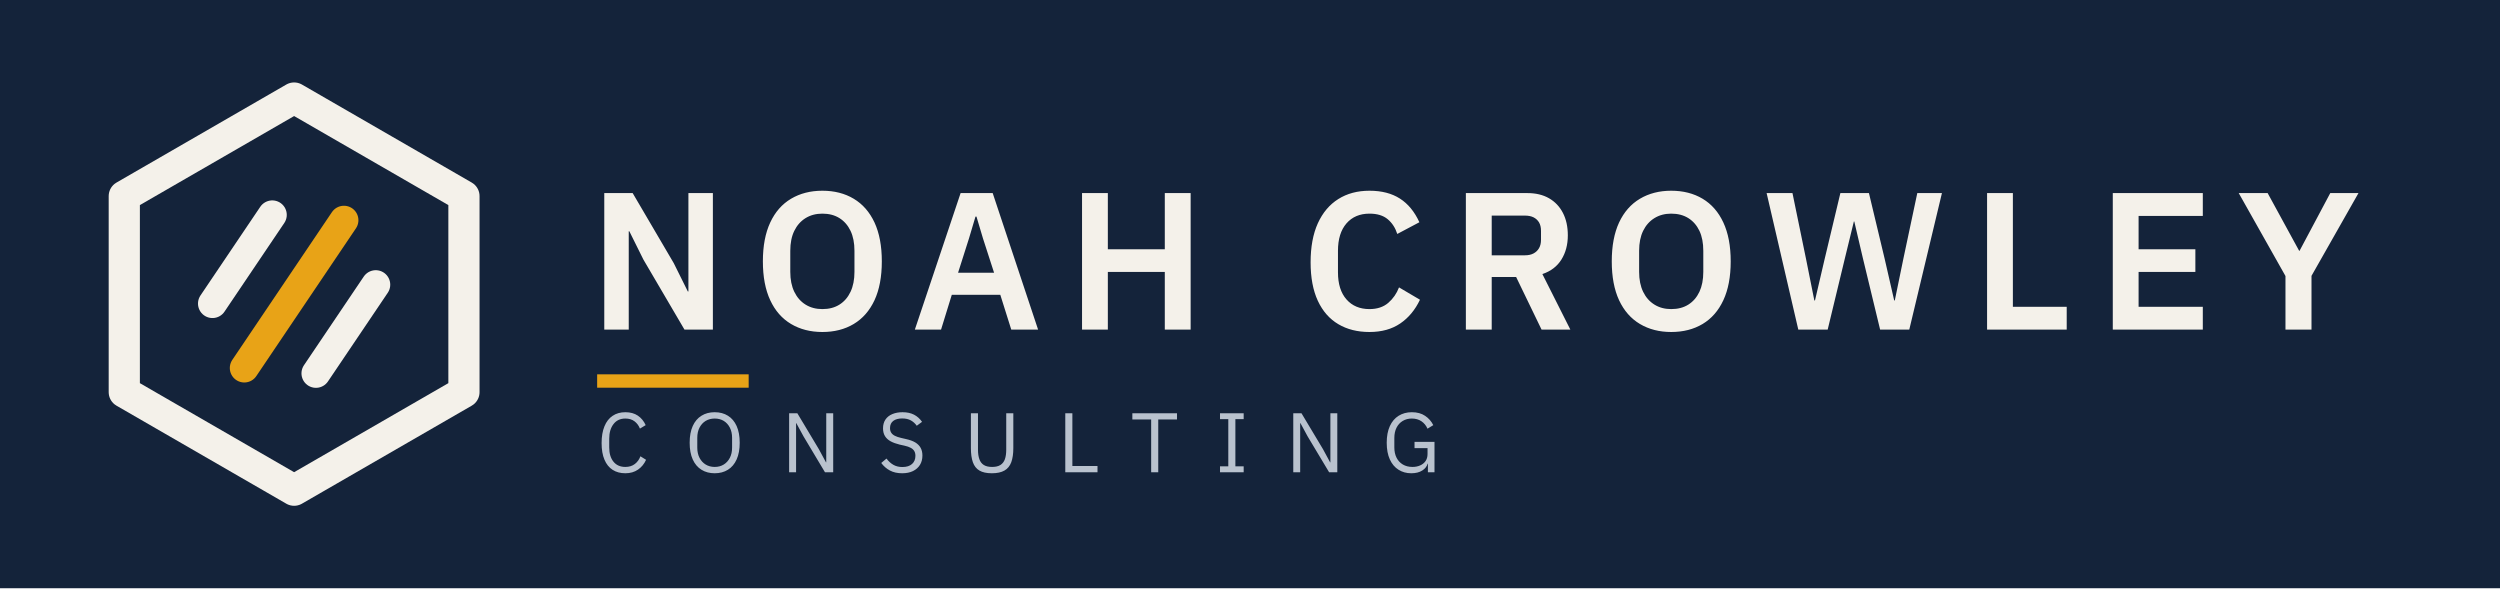
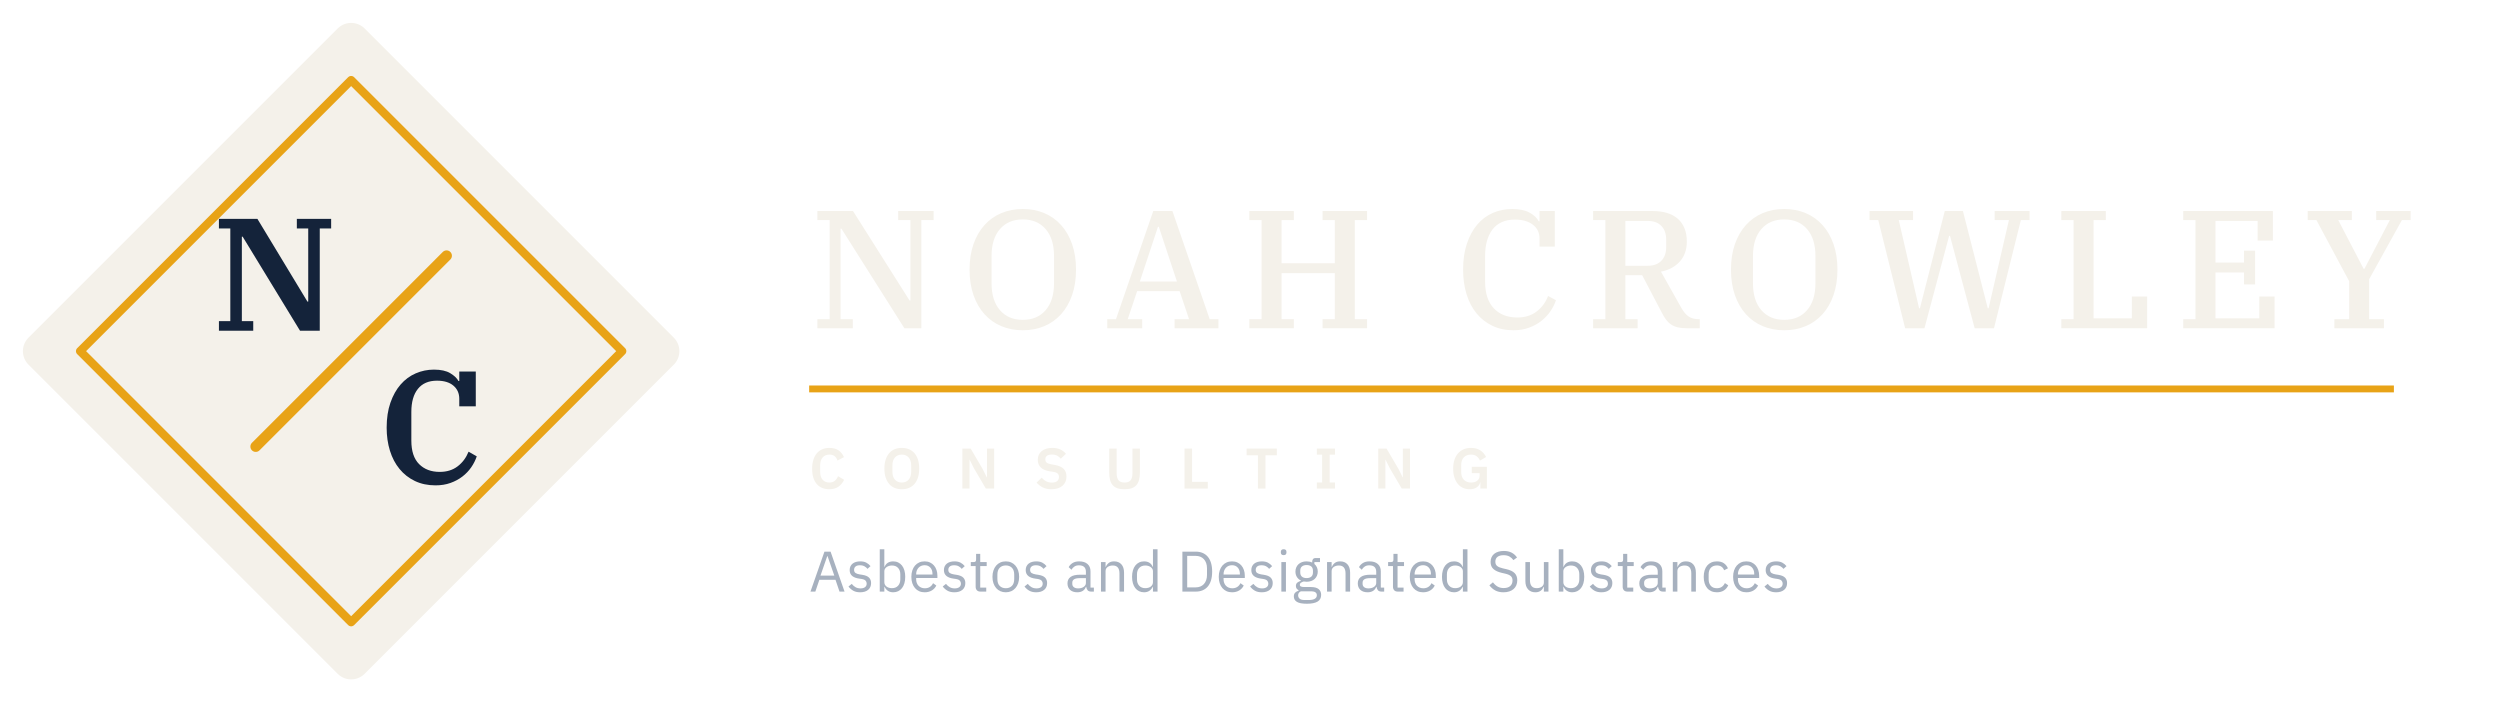
- <svg xmlns="http://www.w3.org/2000/svg" viewBox="0 0 561 132" width="561" height="132">
-   <rect width="561" height="132" fill="#14233A" />
-   <polygon points="66.00,22.00 104.11,44.00 104.11,88.00 66.00,110.00 27.89,88.00 27.89,44.00" fill="none" stroke="#F4F1EA" stroke-width="7.00" stroke-linejoin="round" />
-   <line x1="47.68" y1="68.12" x2="61.10" y2="48.22" stroke="#F4F1EA" stroke-width="6.50" stroke-linecap="round" />
-   <line x1="54.82" y1="82.58" x2="77.18" y2="49.42" stroke="#E8A317" stroke-width="6.50" stroke-linecap="round" />
-   <line x1="70.90" y1="83.78" x2="84.32" y2="63.88" stroke="#F4F1EA" stroke-width="6.50" stroke-linecap="round" />
-   <path d="M153.60 73.97 144.38 58.25 141.22 51.89H141.09V58.43V73.97H135.60V43.33H141.97L151.19 59.05L154.35 65.41H154.48V58.87V43.33H159.97V73.97ZM184.54 74.50Q180.54 74.50 177.51 72.70Q174.48 70.90 172.84 67.37Q171.19 63.83 171.19 58.65Q171.19 53.47 172.84 49.93Q174.48 46.40 177.51 44.60Q180.54 42.80 184.54 42.80Q188.58 42.80 191.58 44.60Q194.59 46.40 196.24 49.93Q197.88 53.47 197.88 58.65Q197.88 63.83 196.24 67.37Q194.59 70.90 191.58 72.70Q188.58 74.50 184.54 74.50ZM184.54 69.36Q186.78 69.36 188.38 68.35Q189.98 67.34 190.86 65.48Q191.74 63.61 191.74 61.02V56.28Q191.74 53.64 190.86 51.80Q189.98 49.96 188.38 48.95Q186.78 47.94 184.54 47.94Q182.39 47.94 180.76 48.95Q179.14 49.96 178.24 51.80Q177.34 53.64 177.34 56.28V61.02Q177.34 63.61 178.24 65.48Q179.14 67.34 180.76 68.35Q182.39 69.36 184.54 69.36ZM232.95 73.97H226.93L224.47 66.16H213.58L211.17 73.97H205.29L215.56 43.33H222.76ZM223.07 61.20 220.57 53.47 219.12 48.60H218.90L217.45 53.47L214.99 61.20ZM261.38 73.97V61.02H248.60V73.97H242.81V43.33H248.60V55.93H261.38V43.33H267.18V73.97ZM307.31 74.50Q303.27 74.50 300.31 72.74Q297.35 70.99 295.72 67.50Q294.10 64.01 294.10 58.87Q294.10 53.69 295.72 50.11Q297.35 46.53 300.31 44.67Q303.27 42.80 307.31 42.80Q311.40 42.80 314.14 44.56Q316.88 46.31 318.51 49.87L313.55 52.50Q312.89 50.44 311.40 49.19Q309.90 47.94 307.31 47.94Q304.06 47.94 302.15 50.13Q300.24 52.33 300.24 56.28V61.11Q300.24 65.02 302.15 67.19Q304.06 69.36 307.31 69.36Q309.90 69.36 311.53 67.96Q313.15 66.55 313.94 64.49L318.64 67.26Q317.02 70.68 314.21 72.59Q311.40 74.50 307.31 74.50ZM334.74 62.16V73.97H328.94V43.33H342.77Q345.58 43.33 347.60 44.49Q349.62 45.65 350.72 47.78Q351.82 49.91 351.82 52.81Q351.82 55.93 350.39 58.23Q348.96 60.54 346.11 61.50L352.39 73.97H345.93L340.22 62.16ZM334.74 57.29H342.20Q343.34 57.29 344.13 56.87Q344.92 56.45 345.36 55.69Q345.80 54.92 345.80 53.82V51.80Q345.80 50.66 345.36 49.91Q344.92 49.17 344.13 48.77Q343.34 48.38 342.20 48.38H334.74ZM375.02 74.50Q371.03 74.50 368.00 72.70Q364.97 70.90 363.32 67.37Q361.68 63.83 361.68 58.65Q361.68 53.47 363.32 49.93Q364.97 46.40 368.00 44.60Q371.03 42.80 375.02 42.80Q379.06 42.80 382.07 44.60Q385.08 46.40 386.72 49.93Q388.37 53.47 388.37 58.65Q388.37 63.83 386.72 67.37Q385.08 70.90 382.07 72.70Q379.06 74.50 375.02 74.50ZM375.02 69.36Q377.26 69.36 378.87 68.35Q380.47 67.34 381.35 65.48Q382.22 63.61 382.22 61.02V56.28Q382.22 53.64 381.35 51.80Q380.47 49.96 378.87 48.95Q377.26 47.94 375.02 47.94Q372.87 47.94 371.25 48.95Q369.62 49.96 368.72 51.80Q367.82 53.64 367.82 56.28V61.02Q367.82 63.61 368.72 65.48Q369.62 67.34 371.25 68.35Q372.87 69.36 375.02 69.36ZM410.13 73.97H403.54L396.43 43.33H402.23L405.26 58.04L407.14 67.43H407.28L409.47 58.04L412.98 43.33H419.39L422.91 58.04L425.06 67.43H425.19L427.12 58.04L430.24 43.33H435.77L428.44 73.97H421.90L417.99 57.77L416.10 49.69H416.01L414.04 57.77ZM463.77 73.97H445.90V43.33H451.69V68.84H463.77ZM494.31 73.97H474.11V43.33H494.31V48.46H479.90V55.93H492.64V61.02H479.90V68.84H494.31ZM518.70 73.97H512.86V61.94L502.37 43.33H508.86L515.93 56.28H516.02L522.91 43.33H529.24L518.70 61.90Z" fill="#F4F1EA" />
-   <rect x="134" y="84" width="34" height="3" fill="#E8A317" />
-   <path d="M140.33 106.20Q138.66 106.20 137.47 105.43Q136.27 104.66 135.64 103.15Q135.00 101.65 135.00 99.43Q135.00 97.21 135.64 95.66Q136.27 94.11 137.47 93.31Q138.66 92.50 140.33 92.50Q141.98 92.50 143.12 93.26Q144.26 94.02 144.89 95.40L143.60 96.18Q143.20 95.16 142.38 94.54Q141.57 93.92 140.33 93.92Q138.62 93.92 137.67 95.17Q136.71 96.41 136.71 98.44V100.41Q136.71 102.44 137.67 103.61Q138.62 104.78 140.33 104.78Q141.60 104.78 142.46 104.12Q143.31 103.47 143.71 102.39L144.98 103.18Q144.35 104.57 143.17 105.38Q141.98 106.20 140.33 106.20ZM160.38 106.20Q158.67 106.20 157.41 105.41Q156.14 104.63 155.45 103.10Q154.76 101.57 154.76 99.35Q154.76 97.13 155.45 95.60Q156.14 94.07 157.41 93.29Q158.67 92.50 160.38 92.50Q162.08 92.50 163.35 93.29Q164.61 94.07 165.30 95.60Q165.99 97.13 165.99 99.35Q165.99 101.57 165.30 103.10Q164.61 104.63 163.35 105.41Q162.08 106.20 160.38 106.20ZM160.38 104.78Q161.53 104.78 162.41 104.24Q163.28 103.70 163.78 102.73Q164.28 101.76 164.28 100.45V98.25Q164.28 96.94 163.78 95.96Q163.28 94.99 162.41 94.45Q161.53 93.92 160.38 93.92Q159.24 93.92 158.35 94.45Q157.47 94.99 156.97 95.96Q156.47 96.94 156.47 98.25V100.45Q156.47 101.76 156.97 102.73Q157.47 103.70 158.35 104.24Q159.24 104.78 160.38 104.78ZM185.12 105.97 180.29 97.89 178.69 94.95H178.64V97.89V105.97H177.08V92.73H178.92L183.76 100.81L185.35 103.75H185.41V100.81V92.73H186.97V105.97ZM202.44 106.20Q200.84 106.20 199.69 105.58Q198.55 104.97 197.75 103.89L198.93 102.90Q199.63 103.83 200.48 104.31Q201.34 104.80 202.49 104.80Q203.92 104.80 204.67 104.11Q205.42 103.43 205.42 102.29Q205.42 101.66 205.17 101.23Q204.92 100.79 204.38 100.50Q203.84 100.20 202.97 100.01L201.89 99.77Q200.69 99.48 199.86 99.03Q199.02 98.57 198.58 97.85Q198.15 97.13 198.15 96.12Q198.15 94.95 198.70 94.14Q199.25 93.33 200.24 92.92Q201.24 92.50 202.53 92.50Q204.03 92.50 205.10 93.05Q206.17 93.60 206.91 94.66L205.72 95.54Q205.19 94.78 204.40 94.34Q203.61 93.90 202.45 93.90Q201.18 93.90 200.45 94.45Q199.72 95.00 199.72 96.07Q199.72 96.69 200.00 97.11Q200.27 97.53 200.82 97.80Q201.37 98.08 202.21 98.27L203.29 98.52Q204.58 98.80 205.40 99.29Q206.21 99.79 206.60 100.51Q206.99 101.23 206.99 102.22Q206.99 103.43 206.44 104.32Q205.89 105.21 204.87 105.71Q203.86 106.20 202.44 106.20ZM217.87 92.73H219.46V100.92Q219.46 102.18 219.77 103.04Q220.07 103.90 220.76 104.34Q221.45 104.78 222.63 104.78Q223.81 104.78 224.50 104.34Q225.19 103.90 225.50 103.04Q225.80 102.18 225.80 100.92V92.73H227.39V100.55Q227.39 102.46 226.93 103.72Q226.46 104.99 225.40 105.59Q224.34 106.20 222.57 106.20Q220.81 106.20 219.78 105.59Q218.76 104.99 218.31 103.72Q217.87 102.46 217.87 100.55ZM246.28 105.97H239.05V92.73H240.64V104.57H246.28ZM264.12 94.13H259.91V105.97H258.32V94.13H254.10V92.73H264.12ZM279.08 105.97H273.77V104.64H275.63V94.06H273.77V92.73H279.08V94.06H277.22V104.64H279.08ZM298.25 105.97 293.41 97.89 291.82 94.95H291.76V97.89V105.97H290.21V92.73H292.05L296.89 100.81L298.48 103.75H298.54V100.81V92.73H300.09V105.97ZM320.42 105.97V104.04H320.36Q320.12 104.97 319.16 105.58Q318.20 106.20 316.68 106.20Q315.07 106.20 313.83 105.41Q312.58 104.63 311.88 103.10Q311.18 101.57 311.18 99.35Q311.18 97.15 311.88 95.62Q312.58 94.09 313.85 93.30Q315.13 92.50 316.81 92.50Q318.60 92.50 319.79 93.31Q320.99 94.11 321.63 95.40L320.33 96.20Q319.87 95.14 318.97 94.53Q318.07 93.92 316.81 93.92Q315.66 93.92 314.77 94.46Q313.87 95.00 313.38 95.98Q312.89 96.96 312.89 98.27V100.41Q312.89 101.72 313.38 102.70Q313.87 103.68 314.79 104.23Q315.71 104.78 316.97 104.78Q317.90 104.78 318.66 104.45Q319.41 104.13 319.88 103.49Q320.34 102.84 320.34 101.87V100.56H317.42V99.16H321.90V105.97Z" fill="#B9C2CE" />
+ <svg xmlns="http://www.w3.org/2000/svg" viewBox="0 0 655 184" width="655" height="184" role="img">
+   <polygon points="92,11 173,92 92,173 11,92" fill="#F4F1EA" stroke="#F4F1EA" stroke-width="10" stroke-linejoin="round" />
+   <polygon points="92,21 163,92 92,163 21,92" fill="none" stroke="#E8A317" stroke-width="2.2" stroke-linejoin="round" />
+   <g fill="#14233A">
+     <path transform="translate(55.47 86.66) scale(0.042 -0.042)" d="M45 60H116V638H45V698H285L597 182H602V638H531V698H745V638H674V0H551L193 587H188V60H259V0H45Z" />
+   </g>
+   <g fill="#14233A">
+     <path transform="translate(99.12 126.66) scale(0.042 -0.042)" d="M357 -12Q285 -12 228.5 15.0Q172 42 132.5 90.0Q93 138 72.5 204.0Q52 270 52 348Q52 436 75.5 503.5Q99 571 139.0 617.0Q179 663 233.0 686.5Q287 710 347 710Q412 710 449.0 687.5Q486 665 500 639H505V698H608V481H505V528Q505 579 468.5 610.0Q432 641 366 641Q288 641 247.0 590.0Q206 539 206 446V267Q206 169 254.5 120.5Q303 72 383 72Q449 72 494.5 106.5Q540 141 563 198L614 169Q602 133 579.5 100.5Q557 68 524.5 43.0Q492 18 450.0 3.0Q408 -12 357 -12Z" />
+   </g>
+   <line x1="117" y1="67" x2="67" y2="117" stroke="#E8A317" stroke-width="2.8" stroke-linecap="round" />
+   <g fill="#F4F1EA">
+     <path transform="translate(212.00 86.00) scale(0.044 -0.044)" d="M49 54H122V644H49V698H261L598 165H603V644H530V698H741V644H668V0H567L192 593H187V54H260V0H49Z" />
+     <path transform="translate(251.78 86.00) scale(0.044 -0.044)" d="M368 50Q454 50 504.0 107.5Q554 165 554 268V430Q554 533 504.0 590.5Q454 648 368 648Q282 648 232.0 590.5Q182 533 182 430V268Q182 165 232.0 107.5Q282 50 368 50ZM368 -12Q298 -12 240.0 12.5Q182 37 140.0 83.5Q98 130 74.5 197.0Q51 264 51 349Q51 434 74.5 501.0Q98 568 140.0 614.5Q182 661 240.0 685.5Q298 710 368 710Q438 710 496.0 685.5Q554 661 596.0 614.5Q638 568 661.5 501.0Q685 434 685 349Q685 264 661.5 197.0Q638 130 596.0 83.5Q554 37 496.0 12.5Q438 -12 368 -12Z" />
+     <path transform="translate(289.44 86.00) scale(0.044 -0.044)" d="M15 54H67L289 698H403L625 54H677V0H416V54H502L446 221H193L137 54H223V0H15ZM209 278H430L322 604H317Z" />
+     <path transform="translate(325.17 86.00) scale(0.044 -0.044)" d="M49 54H122V644H49V698H314V644H241V387H558V644H485V698H750V644H677V54H750V0H485V54H558V328H241V54H314V0H49Z" />
+     <path transform="translate(381.09 86.00) scale(0.044 -0.044)" d="M351 -12Q281 -12 225.5 14.5Q170 41 131.0 88.5Q92 136 71.5 202.5Q51 269 51 349Q51 436 73.5 503.5Q96 571 135.0 617.0Q174 663 227.5 686.5Q281 710 343 710Q408 710 447.5 688.0Q487 666 501 637H506V698H597V486H506V535Q506 586 466.5 616.5Q427 647 359 647Q314 647 280.5 631.5Q247 616 225.5 587.5Q204 559 193.0 519.5Q182 480 182 433V277Q182 174 233.5 119.0Q285 64 374 64Q442 64 488.5 99.5Q535 135 557 192L604 167Q593 134 571.5 102.0Q550 70 518.0 44.5Q486 19 444.0 3.5Q402 -12 351 -12Z" />
+     <path transform="translate(415.24 86.00) scale(0.044 -0.044)" d="M49 54H122V644H49V698H404Q450 698 487.5 687.0Q525 676 551.5 653.5Q578 631 592.5 596.5Q607 562 607 516Q607 444 565.5 397.5Q524 351 453 337L575 120Q595 85 618.5 69.5Q642 54 677 54H684V0H607Q575 0 552.5 5.5Q530 11 513.0 22.5Q496 34 483.0 51.5Q470 69 458 93L341 316H241V54H314V0H49ZM241 372H374Q427 372 455.5 402.0Q484 432 484 482V529Q484 579 455.5 609.0Q427 639 374 639H241Z" />
+     <path transform="translate(451.27 86.00) scale(0.044 -0.044)" d="M368 50Q454 50 504.0 107.5Q554 165 554 268V430Q554 533 504.0 590.5Q454 648 368 648Q282 648 232.0 590.5Q182 533 182 430V268Q182 165 232.0 107.5Q282 50 368 50ZM368 -12Q298 -12 240.0 12.5Q182 37 140.0 83.5Q98 130 74.5 197.0Q51 264 51 349Q51 434 74.5 501.0Q98 568 140.0 614.5Q182 661 240.0 685.5Q298 710 368 710Q438 710 496.0 685.5Q554 661 596.0 614.5Q638 568 661.5 501.0Q685 434 685 349Q685 264 661.5 197.0Q638 130 596.0 83.5Q554 37 496.0 12.5Q438 -12 368 -12Z" />
+     <path transform="translate(488.94 86.00) scale(0.044 -0.044)" d="M72 644H20V698H279V644H194L315 119H320L468 698H576L724 119H729L850 644H765V698H973V644H921L761 0H646L499 550H494L347 0H232Z" />
+     <path transform="translate(537.91 86.00) scale(0.044 -0.044)" d="M49 54H122V644H49V698H314V644H241V59H469V189H560V0H49Z" />
+     <path transform="translate(569.85 86.00) scale(0.044 -0.044)" d="M49 54H122V644H49V698H583V522H492V639H241V391H411V462H477V261H411V332H241V59H502V189H593V0H49Z" />
+     <path transform="translate(603.69 86.00) scale(0.044 -0.044)" d="M180 54H268V280L73 644H21V698H284V644H203L354 354H359L510 644H429V698H634V644H582L387 292V54H475V0H180Z" />
+   </g>
+   <rect x="212" y="101" width="415.2" height="1.8" fill="#E8A317" />
+   <g fill="#F4F1EA">
+     <path transform="translate(212.00 128.00) scale(0.015 -0.015)" d="M353 -12Q284 -12 228.5 10.5Q173 33 133.5 78.0Q94 123 73.0 189.5Q52 256 52 344Q52 432 73.0 500.5Q94 569 133.5 615.5Q173 662 228.5 686.0Q284 710 353 710Q447 710 509.0 670.0Q571 630 608 549L495 489Q480 536 446.0 564.5Q412 593 353 593Q279 593 235.5 543.0Q192 493 192 403V293Q192 202 235.5 153.5Q279 105 353 105Q412 105 449.5 137.0Q487 169 504 216L611 153Q573 75 510.0 31.5Q447 -12 353 -12Z" />
+     <path transform="translate(230.93 128.00) scale(0.015 -0.015)" d="M356 -12Q287 -12 231.0 11.0Q175 34 135.5 80.0Q96 126 74.0 193.0Q52 260 52 349Q52 437 74.0 504.5Q96 572 135.5 618.0Q175 664 231.0 687.0Q287 710 356 710Q425 710 481.0 687.0Q537 664 577.0 618.0Q617 572 638.5 504.5Q660 437 660 349Q660 260 638.5 193.0Q617 126 577.0 80.0Q537 34 481.0 11.0Q425 -12 356 -12ZM356 105Q431 105 475.5 155.0Q520 205 520 295V403Q520 493 475.5 543.0Q431 593 356 593Q281 593 236.5 543.0Q192 493 192 403V295Q192 205 236.5 155.0Q281 105 356 105Z" />
+     <path transform="translate(250.91 128.00) scale(0.015 -0.015)" d="M282 358 210 503H207V0H82V698H227L437 340L509 195H512V698H637V0H492Z" />
+     <path transform="translate(271.00 128.00) scale(0.015 -0.015)" d="M299 -12Q209 -12 146.5 20.0Q84 52 39 104L128 190Q164 148 208.5 126.0Q253 104 307 104Q368 104 399.0 130.5Q430 157 430 202Q430 237 410.0 259.0Q390 281 335 291L269 301Q60 334 60 504Q60 551 77.5 589.0Q95 627 128.0 654.0Q161 681 207.5 695.5Q254 710 313 710Q392 710 451.0 684.0Q510 658 552 607L462 522Q436 554 399.0 574.0Q362 594 306 594Q249 594 220.5 572.5Q192 551 192 512Q192 472 215.0 453.0Q238 434 289 425L354 413Q460 394 510.5 345.5Q561 297 561 210Q561 160 543.5 119.5Q526 79 492.5 49.5Q459 20 410.5 4.0Q362 -12 299 -12Z" />
+     <path transform="translate(289.46 128.00) scale(0.015 -0.015)" d="M207 698V269Q207 187 238.5 146.0Q270 105 345 105Q420 105 451.5 146.0Q483 187 483 269V698H613V286Q613 209 598.5 153.0Q584 97 552.0 60.0Q520 23 468.5 5.5Q417 -12 344 -12Q270 -12 219.5 5.5Q169 23 137.0 60.0Q105 97 91.0 153.0Q77 209 77 286V698Z" />
+     <path transform="translate(309.11 128.00) scale(0.015 -0.015)" d="M82 0V698H214V117H489V0Z" />
+     <path transform="translate(326.22 128.00) scale(0.015 -0.015)" d="M356 581V0H224V581H26V698H554V581Z" />
+     <path transform="translate(344.22 128.00) scale(0.015 -0.015)" d="M53 0V106H145V592H53V698H370V592H277V106H370V0Z" />
+     <path transform="translate(359.87 128.00) scale(0.015 -0.015)" d="M282 358 210 503H207V0H82V698H227L437 340L509 195H512V698H637V0H492Z" />
+     <path transform="translate(379.95 128.00) scale(0.015 -0.015)" d="M527 108H523Q514 57 466.5 22.5Q419 -12 340 -12Q278 -12 225.5 11.0Q173 34 134.5 79.5Q96 125 74.0 192.0Q52 259 52 347Q52 435 74.5 502.5Q97 570 138.0 616.0Q179 662 236.0 686.0Q293 710 363 710Q457 710 523.0 669.0Q589 628 627 551L520 488Q501 533 463.5 563.0Q426 593 363 593Q285 593 238.5 545.5Q192 498 192 405V293Q192 201 239.0 153.0Q286 105 365 105Q396 105 423.0 112.5Q450 120 470.0 135.0Q490 150 502.0 172.0Q514 194 514 224V269H377V380H641V0H527Z" />
+   </g>
+   <g fill="#A7B1BF">
+     <path transform="translate(212.00 155.00) scale(0.015 -0.015)" d="M530 0 460 206H178L108 0H23L267 698H374L618 0ZM321 620H316L198 280H439Z" />
+     <path transform="translate(221.76 155.00) scale(0.015 -0.015)" d="M240 -12Q168 -12 119.5 15.5Q71 43 36 89L93 135Q123 97 160.0 76.5Q197 56 246 56Q297 56 325.5 78.0Q354 100 354 140Q354 170 334.5 191.5Q315 213 264 221L223 227Q187 232 157.0 242.5Q127 253 104.5 270.5Q82 288 69.5 314.0Q57 340 57 376Q57 414 71.0 442.5Q85 471 109.5 490.0Q134 509 168.0 518.5Q202 528 241 528Q304 528 346.5 506.0Q389 484 421 445L368 397Q351 421 318.0 440.5Q285 460 235 460Q185 460 159.5 438.5Q134 417 134 380Q134 342 159.5 325.0Q185 308 233 300L273 294Q359 281 395.0 244.5Q431 208 431 149Q431 74 380.0 31.0Q329 -12 240 -12Z" />
+     <path transform="translate(229.22 155.00) scale(0.015 -0.015)" d="M85 740H165V432H169Q189 481 227.5 504.5Q266 528 320 528Q368 528 407.0 509.0Q446 490 473.5 455.0Q501 420 515.5 370.0Q530 320 530 258Q530 196 515.5 146.0Q501 96 473.5 61.0Q446 26 407.0 7.0Q368 -12 320 -12Q215 -12 169 84H165V0H85ZM298 60Q366 60 405.0 102.5Q444 145 444 214V302Q444 371 405.0 413.5Q366 456 298 456Q271 456 246.5 448.5Q222 441 204.0 428.0Q186 415 175.5 396.5Q165 378 165 357V165Q165 140 175.5 120.5Q186 101 204.0 87.5Q222 74 246.5 67.0Q271 60 298 60Z" />
+     <path transform="translate(238.07 155.00) scale(0.015 -0.015)" d="M279 -12Q226 -12 183.5 7.0Q141 26 110.5 61.5Q80 97 63.5 146.5Q47 196 47 258Q47 319 63.5 369.0Q80 419 110.5 454.5Q141 490 183.5 509.0Q226 528 279 528Q331 528 372.0 509.0Q413 490 442.0 456.5Q471 423 486.5 377.0Q502 331 502 276V238H131V214Q131 181 141.5 152.5Q152 124 171.5 103.0Q191 82 219.5 70.0Q248 58 284 58Q333 58 369.5 81.0Q406 104 426 147L483 106Q458 53 405.0 20.5Q352 -12 279 -12ZM279 461Q246 461 219.0 449.5Q192 438 172.5 417.0Q153 396 142.0 367.5Q131 339 131 305V298H416V309Q416 378 378.5 419.5Q341 461 279 461Z" />
+     <path transform="translate(246.45 155.00) scale(0.015 -0.015)" d="M240 -12Q168 -12 119.5 15.5Q71 43 36 89L93 135Q123 97 160.0 76.5Q197 56 246 56Q297 56 325.5 78.0Q354 100 354 140Q354 170 334.5 191.5Q315 213 264 221L223 227Q187 232 157.0 242.5Q127 253 104.5 270.5Q82 288 69.5 314.0Q57 340 57 376Q57 414 71.0 442.5Q85 471 109.5 490.0Q134 509 168.0 518.5Q202 528 241 528Q304 528 346.5 506.0Q389 484 421 445L368 397Q351 421 318.0 440.5Q285 460 235 460Q185 460 159.5 438.5Q134 417 134 380Q134 342 159.5 325.0Q185 308 233 300L273 294Q359 281 395.0 244.5Q431 208 431 149Q431 74 380.0 31.0Q329 -12 240 -12Z" />
+     <path transform="translate(253.91 155.00) scale(0.015 -0.015)" d="M199 0Q157 0 135.5 23.5Q114 47 114 85V446H29V516H77Q103 516 112.5 526.5Q122 537 122 563V659H194V516H307V446H194V70H299V0Z" />
+     <path transform="translate(259.32 155.00) scale(0.015 -0.015)" d="M280 -12Q228 -12 185.0 7.0Q142 26 111.5 61.5Q81 97 64.0 146.5Q47 196 47 258Q47 319 64.0 369.0Q81 419 111.5 454.5Q142 490 185.0 509.0Q228 528 280 528Q332 528 374.5 509.0Q417 490 448.0 454.5Q479 419 496.0 369.0Q513 319 513 258Q513 196 496.0 146.5Q479 97 448.0 61.5Q417 26 374.5 7.0Q332 -12 280 -12ZM280 59Q345 59 386.0 99.0Q427 139 427 221V295Q427 377 386.0 417.0Q345 457 280 457Q215 457 174.0 417.0Q133 377 133 295V221Q133 139 174.0 99.0Q215 59 280 59Z" />
+     <path transform="translate(267.88 155.00) scale(0.015 -0.015)" d="M240 -12Q168 -12 119.5 15.5Q71 43 36 89L93 135Q123 97 160.0 76.5Q197 56 246 56Q297 56 325.5 78.0Q354 100 354 140Q354 170 334.5 191.5Q315 213 264 221L223 227Q187 232 157.0 242.5Q127 253 104.5 270.5Q82 288 69.5 314.0Q57 340 57 376Q57 414 71.0 442.5Q85 471 109.5 490.0Q134 509 168.0 518.5Q202 528 241 528Q304 528 346.5 506.0Q389 484 421 445L368 397Q351 421 318.0 440.5Q285 460 235 460Q185 460 159.5 438.5Q134 417 134 380Q134 342 159.5 325.0Q185 308 233 300L273 294Q359 281 395.0 244.5Q431 208 431 149Q431 74 380.0 31.0Q329 -12 240 -12Z" />
+     <path transform="translate(279.02 155.00) scale(0.015 -0.015)" d="M460 0Q415 0 395.5 24.0Q376 48 371 84H366Q349 36 310.0 12.0Q271 -12 217 -12Q135 -12 89.5 30.0Q44 72 44 144Q44 217 97.5 256.0Q151 295 264 295H366V346Q366 401 336.0 430.0Q306 459 244 459Q197 459 165.5 438.0Q134 417 113 382L65 427Q86 469 132.0 498.5Q178 528 248 528Q342 528 394.0 482.0Q446 436 446 354V70H505V0ZM230 56Q260 56 285.0 63.0Q310 70 328.0 83.0Q346 96 356.0 113.0Q366 130 366 150V235H260Q191 235 159.5 215.0Q128 195 128 157V136Q128 98 155.5 77.0Q183 56 230 56Z" />
+     <path transform="translate(287.18 155.00) scale(0.015 -0.015)" d="M85 0V516H165V432H169Q188 476 222.5 502.0Q257 528 315 528Q395 528 441.5 476.5Q488 425 488 331V0H408V317Q408 456 291 456Q267 456 244.5 450.0Q222 444 204.0 432.0Q186 420 175.5 401.5Q165 383 165 358V0Z" />
+     <path transform="translate(295.85 155.00) scale(0.015 -0.015)" d="M415 84H411Q364 -12 260 -12Q212 -12 173.0 7.0Q134 26 106.5 61.0Q79 96 64.5 146.0Q50 196 50 258Q50 320 64.5 370.0Q79 420 106.5 455.0Q134 490 173.0 509.0Q212 528 260 528Q314 528 352.5 504.5Q391 481 411 432H415V740H495V0H415ZM282 60Q309 60 333.5 67.0Q358 74 376.0 87.5Q394 101 404.5 120.5Q415 140 415 165V357Q415 378 404.5 396.5Q394 415 376.0 428.0Q358 441 333.5 448.5Q309 456 282 456Q214 456 175.0 413.5Q136 371 136 302V214Q136 145 175.0 102.5Q214 60 282 60Z" />
+     <path transform="translate(308.39 155.00) scale(0.015 -0.015)" d="M93 698H327Q392 698 445.0 676.0Q498 654 535.5 610.5Q573 567 593.0 501.5Q613 436 613 349Q613 262 593.0 196.5Q573 131 535.5 87.5Q498 44 445.0 22.0Q392 0 327 0H93ZM327 74Q370 74 406.0 88.5Q442 103 468.0 131.0Q494 159 508.5 199.5Q523 240 523 292V406Q523 458 508.5 498.5Q494 539 468.0 567.0Q442 595 406.0 609.5Q370 624 327 624H177V74Z" />
+     <path transform="translate(318.61 155.00) scale(0.015 -0.015)" d="M279 -12Q226 -12 183.5 7.0Q141 26 110.5 61.5Q80 97 63.5 146.5Q47 196 47 258Q47 319 63.5 369.0Q80 419 110.5 454.5Q141 490 183.5 509.0Q226 528 279 528Q331 528 372.0 509.0Q413 490 442.0 456.5Q471 423 486.5 377.0Q502 331 502 276V238H131V214Q131 181 141.5 152.5Q152 124 171.5 103.0Q191 82 219.5 70.0Q248 58 284 58Q333 58 369.5 81.0Q406 104 426 147L483 106Q458 53 405.0 20.5Q352 -12 279 -12ZM279 461Q246 461 219.0 449.5Q192 438 172.5 417.0Q153 396 142.0 367.5Q131 339 131 305V298H416V309Q416 378 378.5 419.5Q341 461 279 461Z" />
+     <path transform="translate(326.99 155.00) scale(0.015 -0.015)" d="M240 -12Q168 -12 119.5 15.5Q71 43 36 89L93 135Q123 97 160.0 76.5Q197 56 246 56Q297 56 325.5 78.0Q354 100 354 140Q354 170 334.5 191.5Q315 213 264 221L223 227Q187 232 157.0 242.5Q127 253 104.5 270.5Q82 288 69.5 314.0Q57 340 57 376Q57 414 71.0 442.5Q85 471 109.5 490.0Q134 509 168.0 518.5Q202 528 241 528Q304 528 346.5 506.0Q389 484 421 445L368 397Q351 421 318.0 440.5Q285 460 235 460Q185 460 159.5 438.5Q134 417 134 380Q134 342 159.5 325.0Q185 308 233 300L273 294Q359 281 395.0 244.5Q431 208 431 149Q431 74 380.0 31.0Q329 -12 240 -12Z" />
+     <path transform="translate(334.44 155.00) scale(0.015 -0.015)" d="M125 637Q99 637 87.5 649.5Q76 662 76 682V695Q76 715 87.5 727.5Q99 740 125 740Q151 740 162.5 727.5Q174 715 174 695V682Q174 662 162.5 649.5Q151 637 125 637ZM85 516H165V0H85Z" />
+     <path transform="translate(338.34 155.00) scale(0.015 -0.015)" d="M520 -57Q520 -137 457.5 -174.5Q395 -212 270 -212Q149 -212 96.0 -179.0Q43 -146 43 -85Q43 -43 65.0 -19.5Q87 4 125 15V26Q79 48 79 98Q79 137 104.0 157.5Q129 178 168 188V192Q122 214 96.5 255.0Q71 296 71 350Q71 389 85.0 422.0Q99 455 124.5 478.5Q150 502 185.5 515.0Q221 528 265 528Q320 528 363 508V517Q363 547 377.0 566.5Q391 586 423 586H500V516H402V483Q430 459 445.5 425.5Q461 392 461 350Q461 311 447.0 278.0Q433 245 407.5 221.5Q382 198 346.0 185.0Q310 172 266 172Q241 172 216 177Q190 170 169.0 156.5Q148 143 148 119Q148 96 170.0 88.0Q192 80 227 80H337Q433 80 476.5 43.5Q520 7 520 -57ZM445 -63Q445 -32 421.5 -13.5Q398 5 338 5H166Q118 -17 118 -65Q118 -99 143.5 -123.0Q169 -147 230 -147H304Q371 -147 408.0 -126.0Q445 -105 445 -63ZM266 236Q317 236 347.0 260.5Q377 285 377 336V364Q377 415 347.0 439.5Q317 464 266 464Q215 464 185.0 439.5Q155 415 155 364V336Q155 285 185.0 260.5Q215 236 266 236Z" />
+     <path transform="translate(346.41 155.00) scale(0.015 -0.015)" d="M85 0V516H165V432H169Q188 476 222.5 502.0Q257 528 315 528Q395 528 441.5 476.5Q488 425 488 331V0H408V317Q408 456 291 456Q267 456 244.5 450.0Q222 444 204.0 432.0Q186 420 175.5 401.5Q165 383 165 358V0Z" />
+     <path transform="translate(355.08 155.00) scale(0.015 -0.015)" d="M460 0Q415 0 395.5 24.0Q376 48 371 84H366Q349 36 310.0 12.0Q271 -12 217 -12Q135 -12 89.5 30.0Q44 72 44 144Q44 217 97.5 256.0Q151 295 264 295H366V346Q366 401 336.0 430.0Q306 459 244 459Q197 459 165.5 438.0Q134 417 113 382L65 427Q86 469 132.0 498.5Q178 528 248 528Q342 528 394.0 482.0Q446 436 446 354V70H505V0ZM230 56Q260 56 285.0 63.0Q310 70 328.0 83.0Q346 96 356.0 113.0Q366 130 366 150V235H260Q191 235 159.5 215.0Q128 195 128 157V136Q128 98 155.5 77.0Q183 56 230 56Z" />
+     <path transform="translate(363.25 155.00) scale(0.015 -0.015)" d="M199 0Q157 0 135.5 23.5Q114 47 114 85V446H29V516H77Q103 516 112.5 526.5Q122 537 122 563V659H194V516H307V446H194V70H299V0Z" />
+     <path transform="translate(368.66 155.00) scale(0.015 -0.015)" d="M279 -12Q226 -12 183.5 7.0Q141 26 110.5 61.5Q80 97 63.5 146.5Q47 196 47 258Q47 319 63.5 369.0Q80 419 110.5 454.5Q141 490 183.5 509.0Q226 528 279 528Q331 528 372.0 509.0Q413 490 442.0 456.5Q471 423 486.5 377.0Q502 331 502 276V238H131V214Q131 181 141.5 152.5Q152 124 171.5 103.0Q191 82 219.5 70.0Q248 58 284 58Q333 58 369.5 81.0Q406 104 426 147L483 106Q458 53 405.0 20.5Q352 -12 279 -12ZM279 461Q246 461 219.0 449.5Q192 438 172.5 417.0Q153 396 142.0 367.5Q131 339 131 305V298H416V309Q416 378 378.5 419.5Q341 461 279 461Z" />
+     <path transform="translate(377.05 155.00) scale(0.015 -0.015)" d="M415 84H411Q364 -12 260 -12Q212 -12 173.0 7.0Q134 26 106.5 61.0Q79 96 64.5 146.0Q50 196 50 258Q50 320 64.5 370.0Q79 420 106.5 455.0Q134 490 173.0 509.0Q212 528 260 528Q314 528 352.5 504.5Q391 481 411 432H415V740H495V0H415ZM282 60Q309 60 333.5 67.0Q358 74 376.0 87.5Q394 101 404.5 120.5Q415 140 415 165V357Q415 378 404.5 396.5Q394 415 376.0 428.0Q358 441 333.5 448.5Q309 456 282 456Q214 456 175.0 413.5Q136 371 136 302V214Q136 145 175.0 102.5Q214 60 282 60Z" />
+     <path transform="translate(389.59 155.00) scale(0.015 -0.015)" d="M289 -12Q204 -12 144.0 20.5Q84 53 42 110L104 162Q141 113 186.0 87.5Q231 62 292 62Q367 62 406.5 98.0Q446 134 446 194Q446 244 416.0 271.0Q386 298 317 314L260 327Q164 349 113.5 393.5Q63 438 63 519Q63 565 80.0 601.0Q97 637 127.5 661.0Q158 685 200.5 697.5Q243 710 294 710Q373 710 429.5 681.0Q486 652 525 596L462 550Q433 590 392.0 613.0Q351 636 290 636Q223 636 184.5 607.5Q146 579 146 522Q146 472 178.5 446.5Q211 421 277 406L334 393Q437 370 483.0 323.0Q529 276 529 198Q529 150 512.5 111.0Q496 72 465.0 45.0Q434 18 389.5 3.0Q345 -12 289 -12Z" />
+     <path transform="translate(398.45 155.00) scale(0.015 -0.015)" d="M403 84H399Q391 66 379.5 48.5Q368 31 351.0 17.5Q334 4 310.0 -4.0Q286 -12 254 -12Q174 -12 127.0 39.5Q80 91 80 185V516H160V199Q160 60 278 60Q302 60 324.5 66.0Q347 72 364.5 84.0Q382 96 392.5 114.5Q403 133 403 159V516H483V0H403Z" />
+     <path transform="translate(407.12 155.00) scale(0.015 -0.015)" d="M85 740H165V432H169Q189 481 227.5 504.5Q266 528 320 528Q368 528 407.0 509.0Q446 490 473.5 455.0Q501 420 515.5 370.0Q530 320 530 258Q530 196 515.5 146.0Q501 96 473.5 61.0Q446 26 407.0 7.0Q368 -12 320 -12Q215 -12 169 84H165V0H85ZM298 60Q366 60 405.0 102.5Q444 145 444 214V302Q444 371 405.0 413.5Q366 456 298 456Q271 456 246.5 448.5Q222 441 204.0 428.0Q186 415 175.5 396.5Q165 378 165 357V165Q165 140 175.5 120.5Q186 101 204.0 87.5Q222 74 246.5 67.0Q271 60 298 60Z" />
+     <path transform="translate(415.97 155.00) scale(0.015 -0.015)" d="M240 -12Q168 -12 119.5 15.5Q71 43 36 89L93 135Q123 97 160.0 76.5Q197 56 246 56Q297 56 325.5 78.0Q354 100 354 140Q354 170 334.5 191.5Q315 213 264 221L223 227Q187 232 157.0 242.5Q127 253 104.5 270.5Q82 288 69.5 314.0Q57 340 57 376Q57 414 71.0 442.5Q85 471 109.5 490.0Q134 509 168.0 518.5Q202 528 241 528Q304 528 346.5 506.0Q389 484 421 445L368 397Q351 421 318.0 440.5Q285 460 235 460Q185 460 159.5 438.5Q134 417 134 380Q134 342 159.5 325.0Q185 308 233 300L273 294Q359 281 395.0 244.5Q431 208 431 149Q431 74 380.0 31.0Q329 -12 240 -12Z" />
+     <path transform="translate(423.43 155.00) scale(0.015 -0.015)" d="M199 0Q157 0 135.5 23.5Q114 47 114 85V446H29V516H77Q103 516 112.5 526.5Q122 537 122 563V659H194V516H307V446H194V70H299V0Z" />
+     <path transform="translate(428.84 155.00) scale(0.015 -0.015)" d="M460 0Q415 0 395.5 24.0Q376 48 371 84H366Q349 36 310.0 12.0Q271 -12 217 -12Q135 -12 89.5 30.0Q44 72 44 144Q44 217 97.5 256.0Q151 295 264 295H366V346Q366 401 336.0 430.0Q306 459 244 459Q197 459 165.5 438.0Q134 417 113 382L65 427Q86 469 132.0 498.5Q178 528 248 528Q342 528 394.0 482.0Q446 436 446 354V70H505V0ZM230 56Q260 56 285.0 63.0Q310 70 328.0 83.0Q346 96 356.0 113.0Q366 130 366 150V235H260Q191 235 159.5 215.0Q128 195 128 157V136Q128 98 155.5 77.0Q183 56 230 56Z" />
+     <path transform="translate(437.00 155.00) scale(0.015 -0.015)" d="M85 0V516H165V432H169Q188 476 222.5 502.0Q257 528 315 528Q395 528 441.5 476.5Q488 425 488 331V0H408V317Q408 456 291 456Q267 456 244.5 450.0Q222 444 204.0 432.0Q186 420 175.5 401.5Q165 383 165 358V0Z" />
+     <path transform="translate(445.67 155.00) scale(0.015 -0.015)" d="M277 -12Q223 -12 180.0 7.0Q137 26 107.5 61.0Q78 96 62.5 146.0Q47 196 47 258Q47 320 62.5 370.0Q78 420 107.5 455.0Q137 490 180.0 509.0Q223 528 277 528Q354 528 400.5 494.5Q447 461 470 407L403 373Q389 413 357.0 435.0Q325 457 277 457Q241 457 214.0 445.5Q187 434 169.0 413.5Q151 393 142.0 364.5Q133 336 133 302V214Q133 146 169.5 102.5Q206 59 277 59Q374 59 417 149L475 110Q450 54 400.5 21.0Q351 -12 277 -12Z" />
+     <path transform="translate(453.37 155.00) scale(0.015 -0.015)" d="M279 -12Q226 -12 183.5 7.0Q141 26 110.5 61.5Q80 97 63.5 146.5Q47 196 47 258Q47 319 63.5 369.0Q80 419 110.5 454.5Q141 490 183.5 509.0Q226 528 279 528Q331 528 372.0 509.0Q413 490 442.0 456.5Q471 423 486.5 377.0Q502 331 502 276V238H131V214Q131 181 141.5 152.5Q152 124 171.5 103.0Q191 82 219.5 70.0Q248 58 284 58Q333 58 369.5 81.0Q406 104 426 147L483 106Q458 53 405.0 20.5Q352 -12 279 -12ZM279 461Q246 461 219.0 449.5Q192 438 172.5 417.0Q153 396 142.0 367.5Q131 339 131 305V298H416V309Q416 378 378.5 419.5Q341 461 279 461Z" />
+     <path transform="translate(461.75 155.00) scale(0.015 -0.015)" d="M240 -12Q168 -12 119.5 15.5Q71 43 36 89L93 135Q123 97 160.0 76.5Q197 56 246 56Q297 56 325.5 78.0Q354 100 354 140Q354 170 334.5 191.5Q315 213 264 221L223 227Q187 232 157.0 242.5Q127 253 104.5 270.5Q82 288 69.5 314.0Q57 340 57 376Q57 414 71.0 442.5Q85 471 109.5 490.0Q134 509 168.0 518.5Q202 528 241 528Q304 528 346.5 506.0Q389 484 421 445L368 397Q351 421 318.0 440.5Q285 460 235 460Q185 460 159.5 438.5Q134 417 134 380Q134 342 159.5 325.0Q185 308 233 300L273 294Q359 281 395.0 244.5Q431 208 431 149Q431 74 380.0 31.0Q329 -12 240 -12Z" />
+   </g>
</svg>
